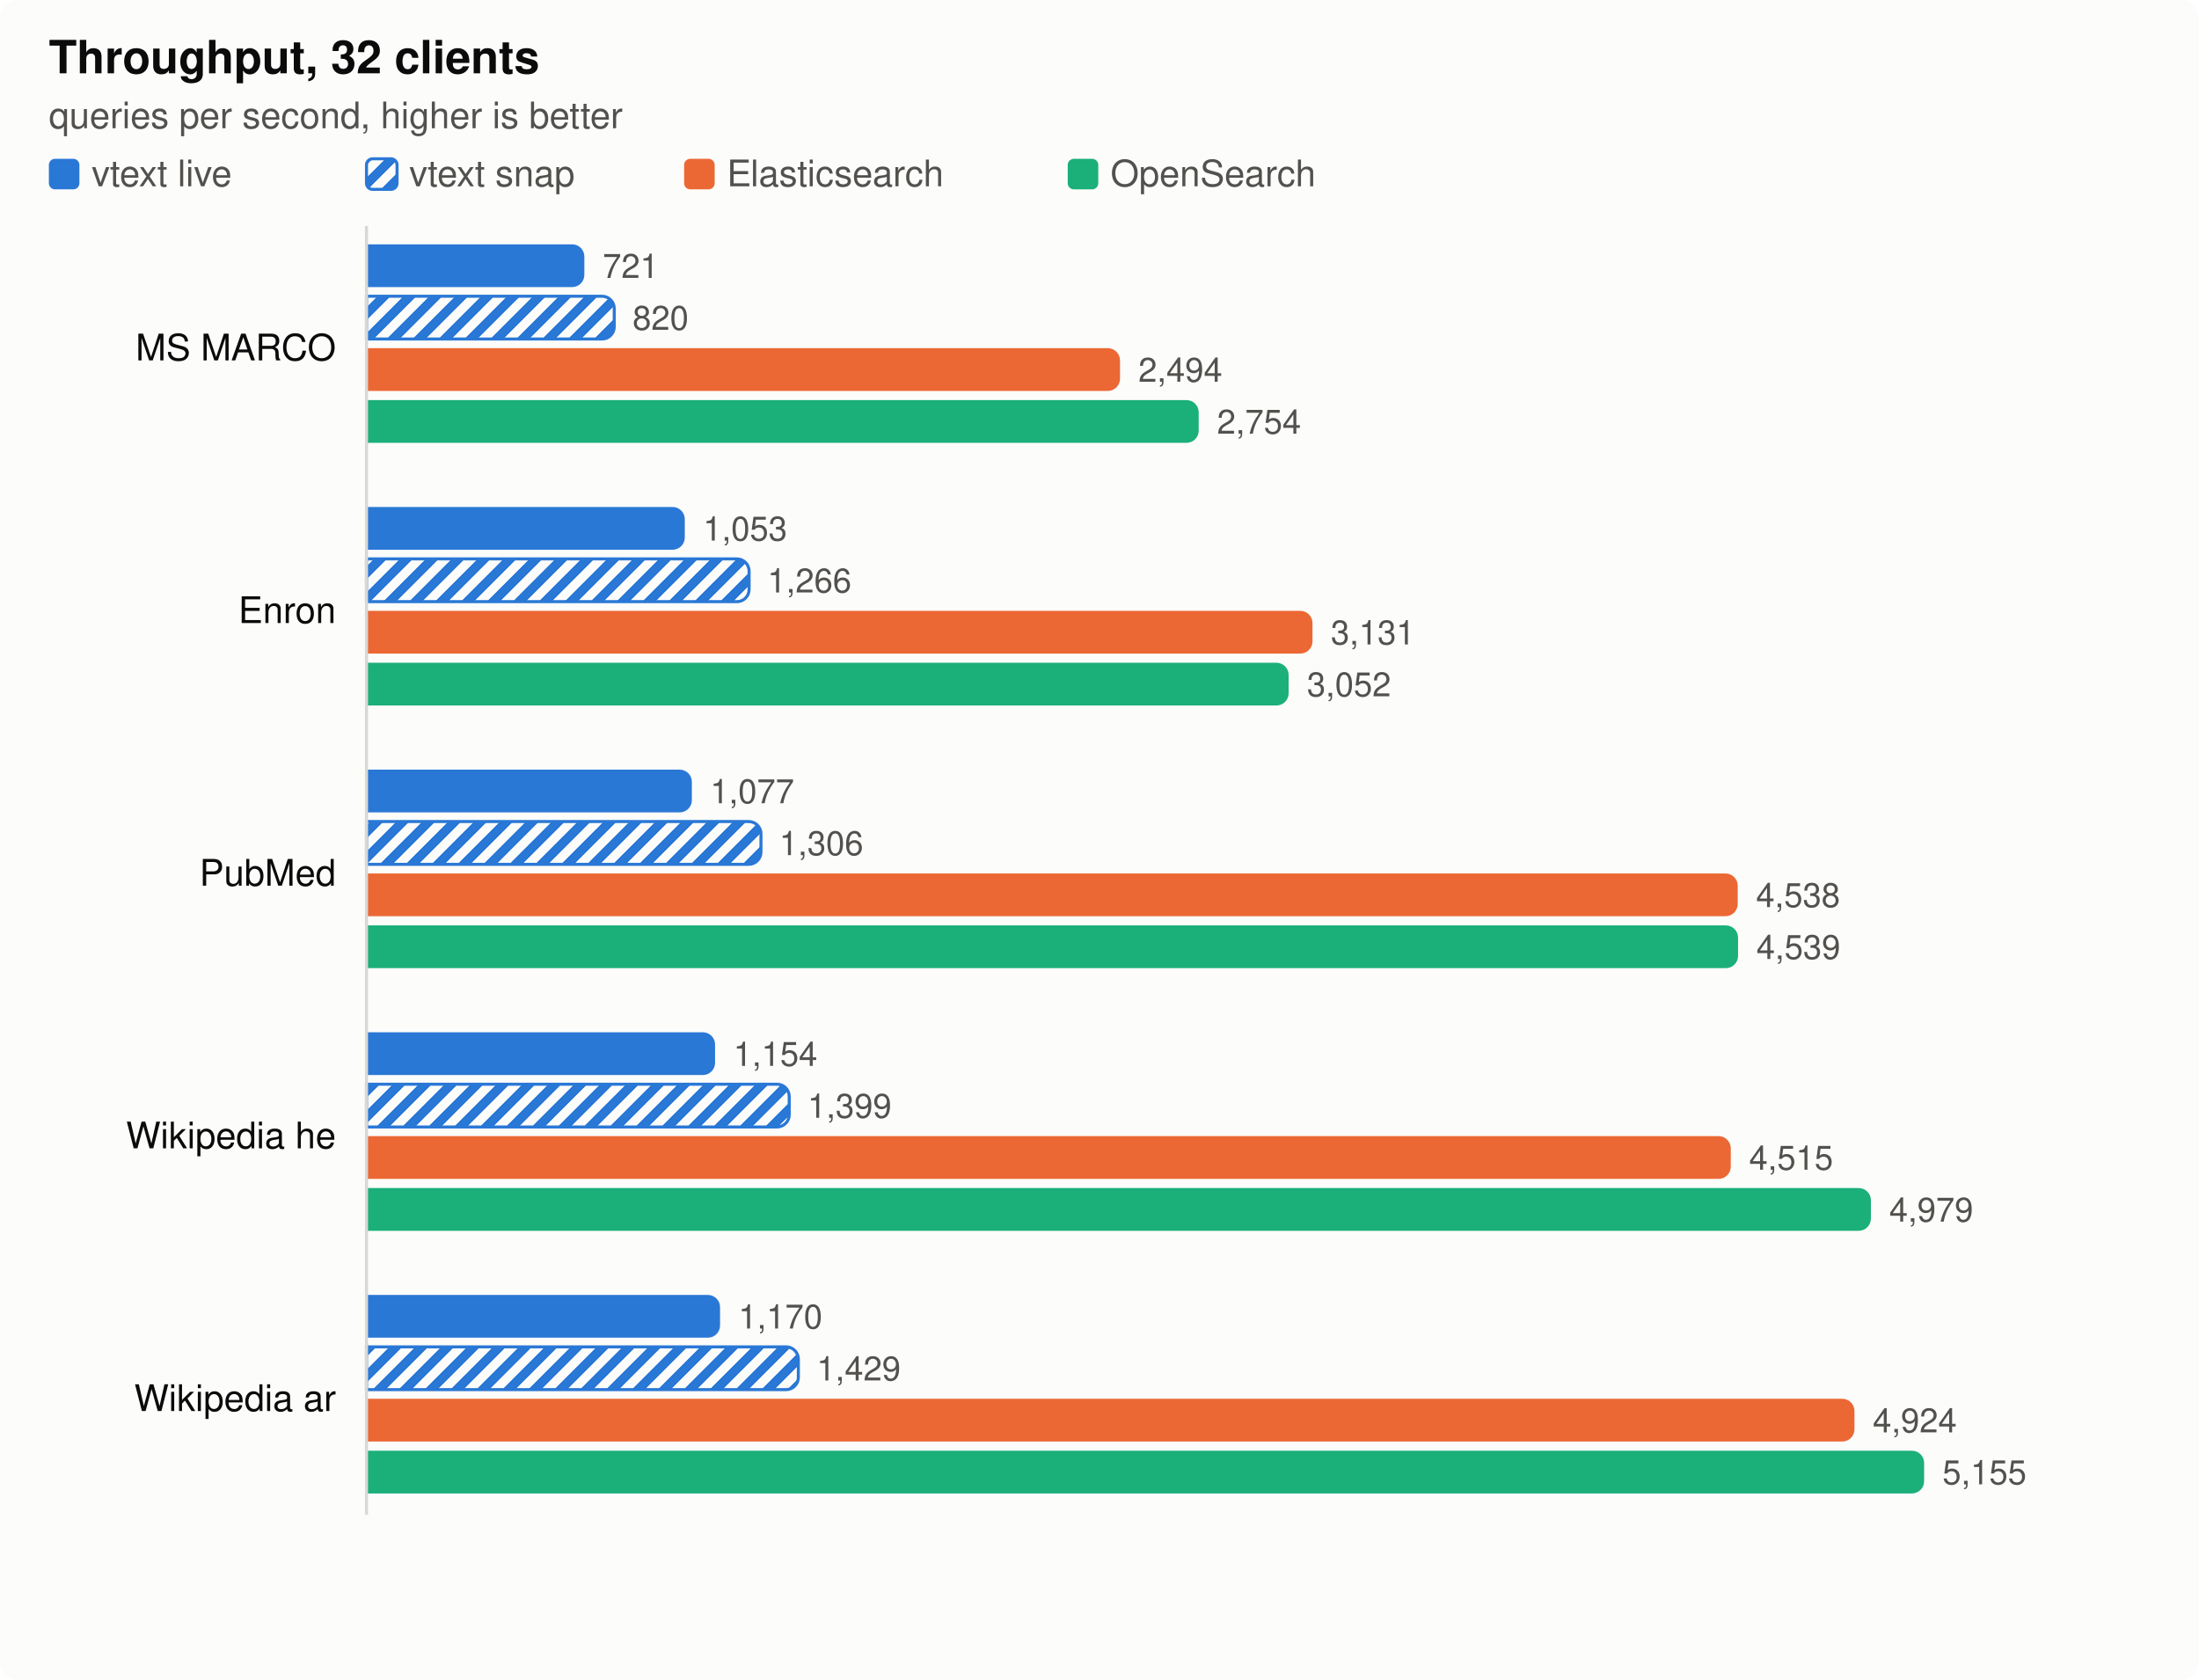
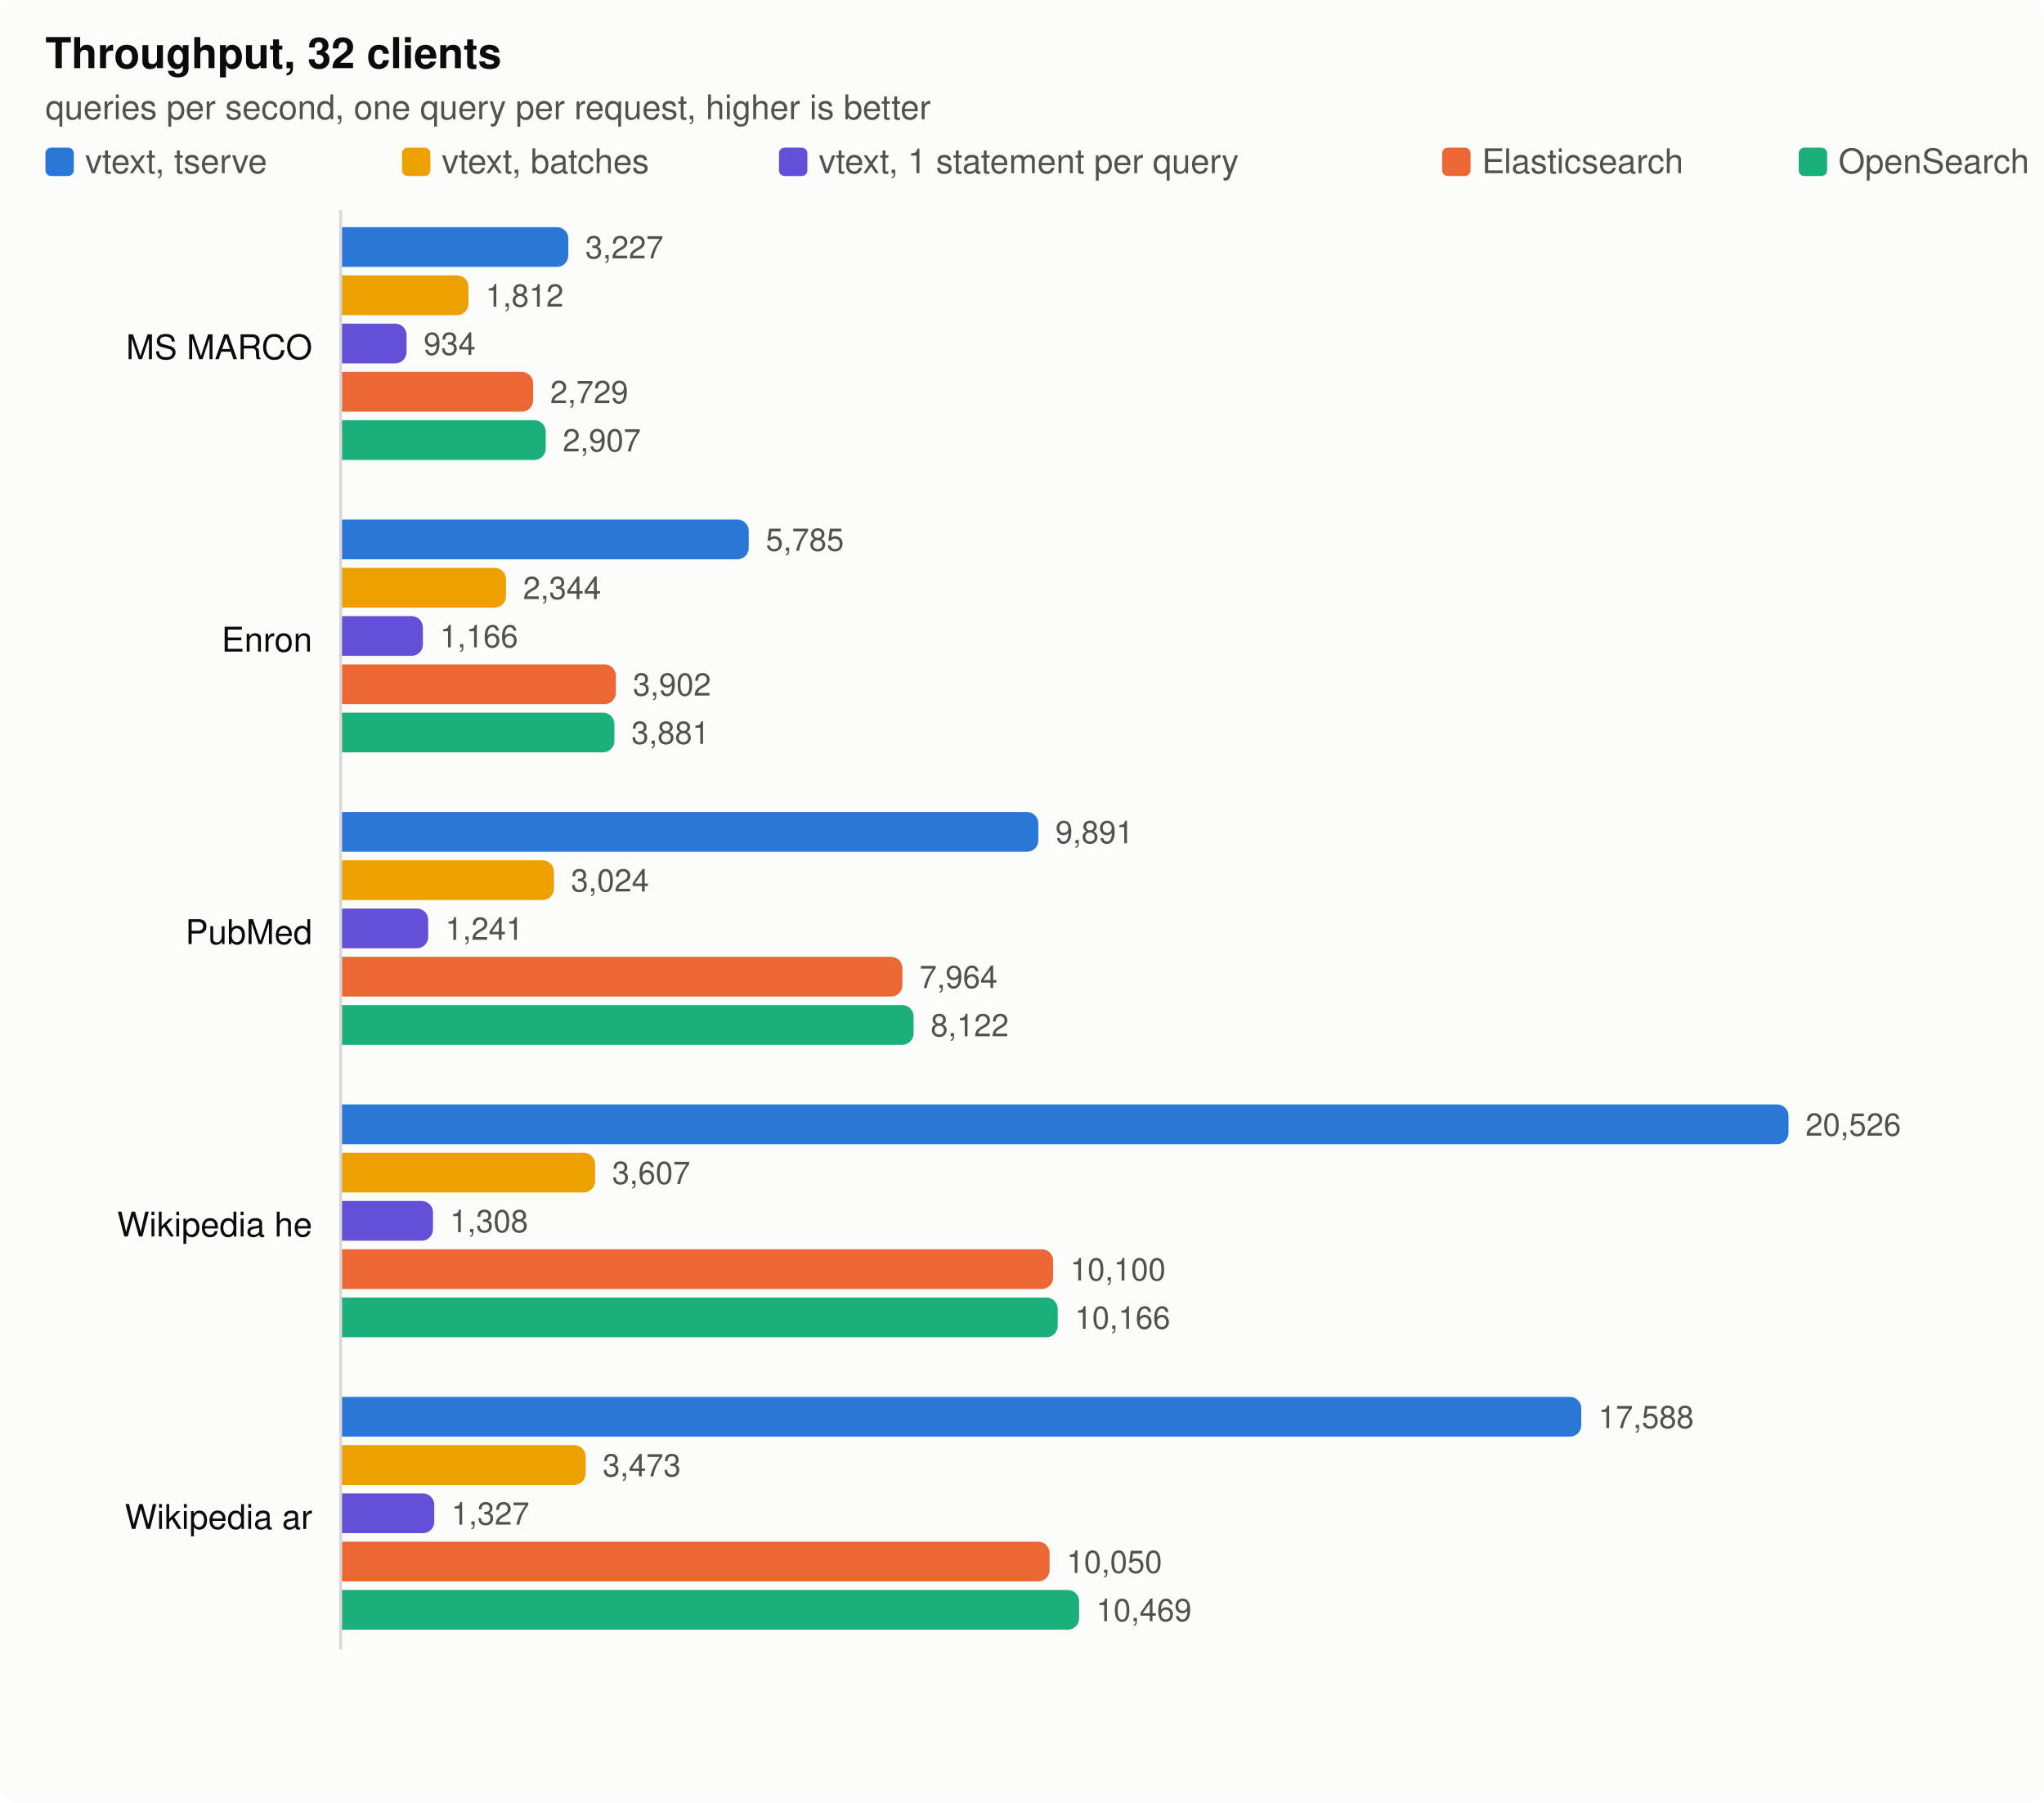
- <svg xmlns="http://www.w3.org/2000/svg" width="720" height="550" viewBox="0 0 720 550" role="img" aria-label="Throughput, 32 clients">
+ <svg xmlns="http://www.w3.org/2000/svg" width="720" height="635" viewBox="0 0 720 635" role="img" aria-label="Throughput, 32 clients">
  <style>
.bg{fill:#fcfcfb}.t1{fill:#0b0b0b}.t2{fill:#52514e}.ax{stroke:#d9d8d4}
- .vtext{fill:#2a78d6}.es{fill:#eb6834}.os{fill:#1baf7a}
+ .vtext{fill:#2a78d6}.es{fill:#eb6834}.os{fill:#1baf7a}.vtext_b{fill:#eda100}.vtext_s{fill:#6250d6}
.vtext_snap{fill:url(#hatch);stroke:#2a78d6;stroke-width:1}
- @media (prefers-color-scheme: dark){.bg{fill:#1a1a19}.t1{fill:#f0efec}.t2{fill:#c3c2b7}.ax{stroke:#3a3a38}.vtext{fill:#3987e5}.es{fill:#d95926}.os{fill:#199e70}.vtext_snap{fill:url(#hatch);stroke:#3987e5}}
+ @media (prefers-color-scheme: dark){.bg{fill:#1a1a19}.t1{fill:#f0efec}.t2{fill:#c3c2b7}.ax{stroke:#3a3a38}.vtext{fill:#3987e5}.es{fill:#d95926}.os{fill:#199e70}.vtext_b{fill:#c98500}.vtext_s{fill:#9085e9}.vtext_snap{fill:url(#hatch);stroke:#3987e5}}
text{font-family:-apple-system,Segoe UI,Helvetica,Arial,sans-serif}
</style>
  <defs>
    <pattern id="hatch" patternUnits="userSpaceOnUse" width="6" height="6" patternTransform="rotate(45)">
      <rect class="bg" width="6" height="6" />
      <rect class="vtext" width="3" height="6" />
    </pattern>
  </defs>
-   <rect class="bg" width="720" height="550" rx="6" />
+   <rect class="bg" width="720" height="635" rx="6" />
  <text class="t1" x="16" y="24" font-size="15" font-weight="600">Throughput, 32 clients</text>
-   <text class="t2" x="16" y="42" font-size="12">queries per second, higher is better</text>
+   <text class="t2" x="16" y="42" font-size="12">queries per second, one query per request, higher is better</text>
  <rect class="vtext" x="16" y="52" width="10" height="10" rx="2" />
-   <text class="t2" x="30" y="61" font-size="12">vtext live</text>
-   <rect class="vtext_snap" x="120.0" y="52" width="10" height="10" rx="2" />
-   <text class="t2" x="134.0" y="61" font-size="12">vtext snap</text>
-   <rect class="es" x="224.0" y="52" width="10" height="10" rx="2" />
-   <text class="t2" x="238.0" y="61" font-size="12">Elasticsearch</text>
-   <rect class="os" x="349.6" y="52" width="10" height="10" rx="2" />
-   <text class="t2" x="363.6" y="61" font-size="12">OpenSearch</text>
-   <text class="t1" x="110" y="118.0" font-size="12" text-anchor="end">MS MARCO</text>
-   <path class="vtext" d="M120,80 h67.331 a4,4 0 0 1 4,4 v6 a4,4 0 0 1 -4,4 h-67.331 z" />
-   <text class="t2" x="197.331" y="91" font-size="11">721</text>
-   <path class="vtext_snap" d="M120,97 h77.115 a4,4 0 0 1 4,4 v6 a4,4 0 0 1 -4,4 h-77.115 z" />
-   <text class="t2" x="207.115" y="108" font-size="11">820</text>
-   <path class="es" d="M120,114 h242.719 a4,4 0 0 1 4,4 v6 a4,4 0 0 1 -4,4 h-242.719 z" />
-   <text class="t2" x="372.719" y="125" font-size="11">2,494</text>
-   <path class="os" d="M120,131 h268.481 a4,4 0 0 1 4,4 v6 a4,4 0 0 1 -4,4 h-268.481 z" />
-   <text class="t2" x="398.481" y="142" font-size="11">2,754</text>
-   <text class="t1" x="110" y="204.0" font-size="12" text-anchor="end">Enron</text>
-   <path class="vtext" d="M120,166 h100.216 a4,4 0 0 1 4,4 v6 a4,4 0 0 1 -4,4 h-100.216 z" />
-   <text class="t2" x="230.216" y="177" font-size="11">1,053</text>
-   <path class="vtext_snap" d="M120,183 h121.269 a4,4 0 0 1 4,4 v6 a4,4 0 0 1 -4,4 h-121.269 z" />
-   <text class="t2" x="251.269" y="194" font-size="11">1,266</text>
-   <path class="es" d="M120,200 h305.74 a4,4 0 0 1 4,4 v6 a4,4 0 0 1 -4,4 h-305.74 z" />
-   <text class="t2" x="435.74" y="211" font-size="11">3,131</text>
-   <path class="os" d="M120,217 h297.924 a4,4 0 0 1 4,4 v6 a4,4 0 0 1 -4,4 h-297.924 z" />
-   <text class="t2" x="427.924" y="228" font-size="11">3,052</text>
-   <text class="t1" x="110" y="290.0" font-size="12" text-anchor="end">PubMed</text>
-   <path class="vtext" d="M120,252 h102.531 a4,4 0 0 1 4,4 v6 a4,4 0 0 1 -4,4 h-102.531 z" />
-   <text class="t2" x="232.531" y="263" font-size="11">1,077</text>
-   <path class="vtext_snap" d="M120,269 h125.157 a4,4 0 0 1 4,4 v6 a4,4 0 0 1 -4,4 h-125.157 z" />
-   <text class="t2" x="255.157" y="280" font-size="11">1,306</text>
-   <path class="es" d="M120,286 h444.968 a4,4 0 0 1 4,4 v6 a4,4 0 0 1 -4,4 h-444.968 z" />
-   <text class="t2" x="574.968" y="297" font-size="11">4,538</text>
-   <path class="os" d="M120,303 h445.077 a4,4 0 0 1 4,4 v6 a4,4 0 0 1 -4,4 h-445.077 z" />
-   <text class="t2" x="575.077" y="314" font-size="11">4,539</text>
-   <text class="t1" x="110" y="376.0" font-size="12" text-anchor="end">Wikipedia he</text>
-   <path class="vtext" d="M120,338 h110.129 a4,4 0 0 1 4,4 v6 a4,4 0 0 1 -4,4 h-110.129 z" />
-   <text class="t2" x="240.129" y="349" font-size="11">1,154</text>
-   <path class="vtext_snap" d="M120,355 h134.407 a4,4 0 0 1 4,4 v6 a4,4 0 0 1 -4,4 h-134.407 z" />
-   <text class="t2" x="264.407" y="366" font-size="11">1,399</text>
-   <path class="es" d="M120,372 h442.693 a4,4 0 0 1 4,4 v6 a4,4 0 0 1 -4,4 h-442.693 z" />
-   <text class="t2" x="572.693" y="383" font-size="11">4,515</text>
-   <path class="os" d="M120,389 h488.578 a4,4 0 0 1 4,4 v6 a4,4 0 0 1 -4,4 h-488.578 z" />
-   <text class="t2" x="618.578" y="400" font-size="11">4,979</text>
-   <text class="t1" x="110" y="462.0" font-size="12" text-anchor="end">Wikipedia ar</text>
-   <path class="vtext" d="M120,424 h111.762 a4,4 0 0 1 4,4 v6 a4,4 0 0 1 -4,4 h-111.762 z" />
-   <text class="t2" x="241.762" y="435" font-size="11">1,170</text>
-   <path class="vtext_snap" d="M120,441 h137.395 a4,4 0 0 1 4,4 v6 a4,4 0 0 1 -4,4 h-137.395 z" />
-   <text class="t2" x="267.395" y="452" font-size="11">1,429</text>
-   <path class="es" d="M120,458 h483.196 a4,4 0 0 1 4,4 v6 a4,4 0 0 1 -4,4 h-483.196 z" />
-   <text class="t2" x="613.196" y="469" font-size="11">4,924</text>
-   <path class="os" d="M120,475 h506.0 a4,4 0 0 1 4,4 v6 a4,4 0 0 1 -4,4 h-506.0 z" />
-   <text class="t2" x="636.0" y="486" font-size="11">5,155</text>
-   <line class="ax" x1="120" y1="74" x2="120" y2="496" stroke-width="1" />
+   <text class="t2" x="30" y="61" font-size="12">vtext, tserve</text>
+   <rect class="vtext_b" x="141.6" y="52" width="10" height="10" rx="2" />
+   <text class="t2" x="155.6" y="61" font-size="12">vtext, batches</text>
+   <rect class="vtext_s" x="274.4" y="52" width="10" height="10" rx="2" />
+   <text class="t2" x="288.4" y="61" font-size="12">vtext, 1 statement per query</text>
+   <rect class="es" x="508.0" y="52" width="10" height="10" rx="2" />
+   <text class="t2" x="522.0" y="61" font-size="12">Elasticsearch</text>
+   <rect class="os" x="633.6" y="52" width="10" height="10" rx="2" />
+   <text class="t2" x="647.6" y="61" font-size="12">OpenSearch</text>
+   <text class="t1" x="110" y="126.5" font-size="12" text-anchor="end">MS MARCO</text>
+   <path class="vtext" d="M120,80 h76.179 a4,4 0 0 1 4,4 v6 a4,4 0 0 1 -4,4 h-76.179 z" />
+   <text class="t2" x="206.179" y="91" font-size="11">3,227</text>
+   <path class="vtext_b" d="M120,97 h41.013 a4,4 0 0 1 4,4 v6 a4,4 0 0 1 -4,4 h-41.013 z" />
+   <text class="t2" x="171.013" y="108" font-size="11">1,812</text>
+   <path class="vtext_s" d="M120,114 h19.215 a4,4 0 0 1 4,4 v6 a4,4 0 0 1 -4,4 h-19.215 z" />
+   <text class="t2" x="149.215" y="125" font-size="11">934</text>
+   <path class="es" d="M120,131 h63.808 a4,4 0 0 1 4,4 v6 a4,4 0 0 1 -4,4 h-63.808 z" />
+   <text class="t2" x="193.808" y="142" font-size="11">2,729</text>
+   <path class="os" d="M120,148 h68.235 a4,4 0 0 1 4,4 v6 a4,4 0 0 1 -4,4 h-68.235 z" />
+   <text class="t2" x="198.235" y="159" font-size="11">2,907</text>
+   <text class="t1" x="110" y="229.5" font-size="12" text-anchor="end">Enron</text>
+   <path class="vtext" d="M120,183 h139.747 a4,4 0 0 1 4,4 v6 a4,4 0 0 1 -4,4 h-139.747 z" />
+   <text class="t2" x="269.747" y="194" font-size="11">5,785</text>
+   <path class="vtext_b" d="M120,200 h54.236 a4,4 0 0 1 4,4 v6 a4,4 0 0 1 -4,4 h-54.236 z" />
+   <text class="t2" x="184.236" y="211" font-size="11">2,344</text>
+   <path class="vtext_s" d="M120,217 h24.972 a4,4 0 0 1 4,4 v6 a4,4 0 0 1 -4,4 h-24.972 z" />
+   <text class="t2" x="154.972" y="228" font-size="11">1,166</text>
+   <path class="es" d="M120,234 h92.943 a4,4 0 0 1 4,4 v6 a4,4 0 0 1 -4,4 h-92.943 z" />
+   <text class="t2" x="222.943" y="245" font-size="11">3,902</text>
+   <path class="os" d="M120,251 h92.421 a4,4 0 0 1 4,4 v6 a4,4 0 0 1 -4,4 h-92.421 z" />
+   <text class="t2" x="222.421" y="262" font-size="11">3,881</text>
+   <text class="t1" x="110" y="332.5" font-size="12" text-anchor="end">PubMed</text>
+   <path class="vtext" d="M120,286 h241.762 a4,4 0 0 1 4,4 v6 a4,4 0 0 1 -4,4 h-241.762 z" />
+   <text class="t2" x="371.762" y="297" font-size="11">9,891</text>
+   <path class="vtext_b" d="M120,303 h71.127 a4,4 0 0 1 4,4 v6 a4,4 0 0 1 -4,4 h-71.127 z" />
+   <text class="t2" x="201.127" y="314" font-size="11">3,024</text>
+   <path class="vtext_s" d="M120,320 h26.84 a4,4 0 0 1 4,4 v6 a4,4 0 0 1 -4,4 h-26.84 z" />
+   <text class="t2" x="156.84" y="331" font-size="11">1,241</text>
+   <path class="es" d="M120,337 h193.879 a4,4 0 0 1 4,4 v6 a4,4 0 0 1 -4,4 h-193.879 z" />
+   <text class="t2" x="323.879" y="348" font-size="11">7,964</text>
+   <path class="os" d="M120,354 h197.815 a4,4 0 0 1 4,4 v6 a4,4 0 0 1 -4,4 h-197.815 z" />
+   <text class="t2" x="327.815" y="365" font-size="11">8,122</text>
+   <text class="t1" x="110" y="435.5" font-size="12" text-anchor="end">Wikipedia he</text>
+   <path class="vtext" d="M120,389 h506.0 a4,4 0 0 1 4,4 v6 a4,4 0 0 1 -4,4 h-506.0 z" />
+   <text class="t2" x="636.0" y="400" font-size="11">20,526</text>
+   <path class="vtext_b" d="M120,406 h85.631 a4,4 0 0 1 4,4 v6 a4,4 0 0 1 -4,4 h-85.631 z" />
+   <text class="t2" x="215.631" y="417" font-size="11">3,607</text>
+   <path class="vtext_s" d="M120,423 h28.512 a4,4 0 0 1 4,4 v6 a4,4 0 0 1 -4,4 h-28.512 z" />
+   <text class="t2" x="158.512" y="434" font-size="11">1,308</text>
+   <path class="es" d="M120,440 h246.967 a4,4 0 0 1 4,4 v6 a4,4 0 0 1 -4,4 h-246.967 z" />
+   <text class="t2" x="376.967" y="451" font-size="11">10,100</text>
+   <path class="os" d="M120,457 h248.59 a4,4 0 0 1 4,4 v6 a4,4 0 0 1 -4,4 h-248.59 z" />
+   <text class="t2" x="378.59" y="468" font-size="11">10,166</text>
+   <text class="t1" x="110" y="538.5" font-size="12" text-anchor="end">Wikipedia ar</text>
+   <path class="vtext" d="M120,492 h433.007 a4,4 0 0 1 4,4 v6 a4,4 0 0 1 -4,4 h-433.007 z" />
+   <text class="t2" x="563.007" y="503" font-size="11">17,588</text>
+   <path class="vtext_b" d="M120,509 h82.299 a4,4 0 0 1 4,4 v6 a4,4 0 0 1 -4,4 h-82.299 z" />
+   <text class="t2" x="212.299" y="520" font-size="11">3,473</text>
+   <path class="vtext_s" d="M120,526 h28.972 a4,4 0 0 1 4,4 v6 a4,4 0 0 1 -4,4 h-28.972 z" />
+   <text class="t2" x="158.972" y="537" font-size="11">1,327</text>
+   <path class="es" d="M120,543 h245.718 a4,4 0 0 1 4,4 v6 a4,4 0 0 1 -4,4 h-245.718 z" />
+   <text class="t2" x="375.718" y="554" font-size="11">10,050</text>
+   <path class="os" d="M120,560 h256.121 a4,4 0 0 1 4,4 v6 a4,4 0 0 1 -4,4 h-256.121 z" />
+   <text class="t2" x="386.121" y="571" font-size="11">10,469</text>
+   <line class="ax" x1="120" y1="74" x2="120" y2="581" stroke-width="1" />
</svg>
